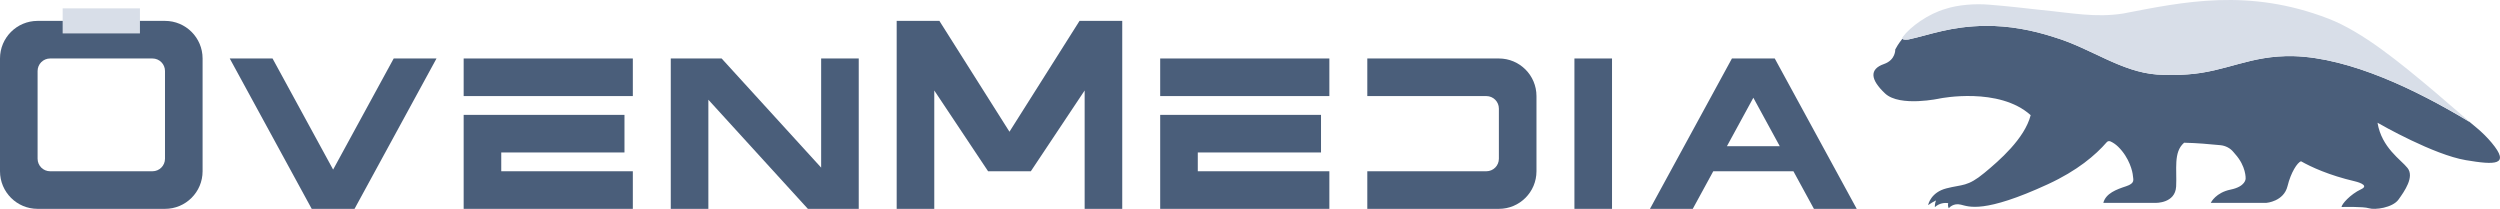
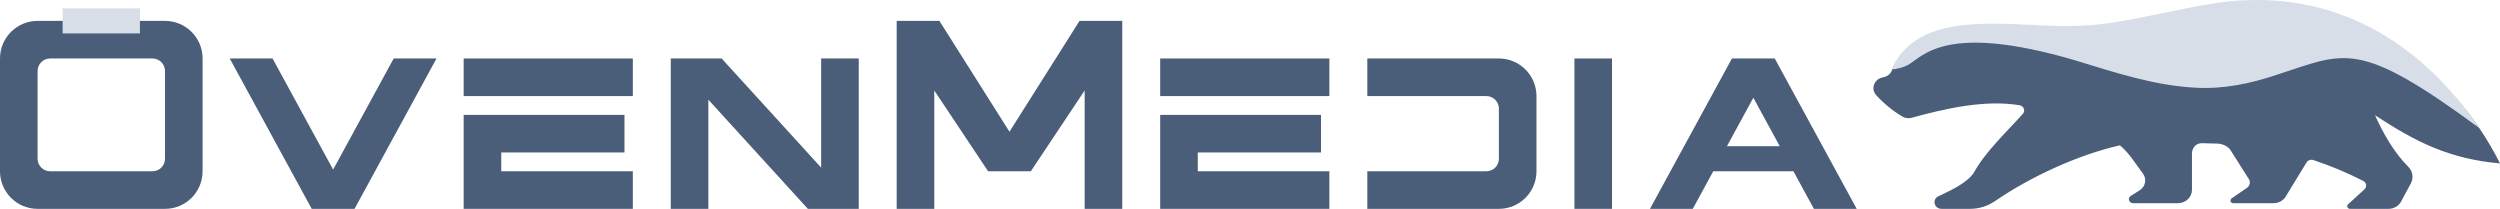
<svg xmlns="http://www.w3.org/2000/svg" id="Layer_2" data-name="Layer 2" viewBox="0 0 2394 200">
  <defs>
    <style>
      .cls-1 {
        fill: #4a5e7a;
      }

      .cls-2 {
        fill: #d8dee8;
      }
    </style>
  </defs>
-   <g id="Layer_1-2" data-name="Layer 1">
+   <g id="Layer_3" data-name="Layer 3">
    <g>
      <g>
-         <path class="cls-1" d="M0,56v108c0,19.88,16.12,36,36,36h122c19.88,0,36-16.12,36-36V56c0-19.88-16.12-36-36-36H36C16.12,20,0,36.12,0,56ZM146,164H48c-6.63,0-12-5.37-12-12v-84c0-6.63,5.37-12,12-12h98c6.63,0,12,5.37,12,12v84c0,6.63-5.37,12-12,12Z" />
-         <path class="cls-1" d="M377.01,56h40.99s-78.51,143.99-78.5,144h-41S219.97,56.02,220,56h40.99l58.01,106.4,58.01-106.4Z" />
+         <path class="cls-1" d="M2306.156,159.677c-13.62-13.51-24.477-32.812-31.82-49.313,39.451,25.872,71.401,41.843,119.664,46.124-3.03-6.11-6.298-12.092-9.79-17.938-50.136-85.315-137.063-134.371-240.362-130.461-44.114.662-106.335,16.889-150.585,17.556-58.59,3.8-153.619-22.117-181.726,42.135-1.442,3.296-4.593,5.656-8.321,6.28h0c-8.446,1.412-12.137,10.944-6.561,17.08,7.175,7.894,15.552,14.773,24.858,20.383,2.709,1.633,6.031,2.125,9.117,1.269,31.477-8.727,70.132-17.569,103.287-12.009,4.062.681,5.804,5.263,3.149,8.235-14.966,16.753-35.326,35.696-46.327,55.314-5.237,9.338-20.189,16.831-30.22,21.556-1.437.677-2.893,1.372-4.355,2.075-6.32,3.037-4.025,12.023,3.071,12.027,7.048.004,20.802.009,27.173.011,8.574.002,16.912-2.573,23.841-7.327,33.47-22.965,79.039-44.298,119.745-53.493,8.342,6.613,14.812,17.415,22.007,26.923,3.771,4.982,2.73,11.872-2.377,15.655l-9.437,6.003c-3.025,2.241-1.342,6.817,2.507,6.817h42.816c7.465,0,13.516-5.697,13.516-12.724l-0-34.55c0-5.704,3.643-10.291,9.7-10.178,4.469.084,10.554.212,14.789.385,4.556.186,10.043,2.507,12.38,6.194l17.592,27.76c1.786,2.819,1.001,6.455-1.813,8.394l-14.691,10.12c-2.11,1.453-1.018,4.598,1.596,4.598h38.541c4.576,0,8.841-2.179,11.334-5.792l20.45-33.495c1.365-1.978,3.991-2.804,6.355-2.021,16.455,5.449,32.498,12.165,47.753,19.957,3.203,1.636,3.774,5.743,1.147,8.121-4.797,4.343-10.924,10.015-15.623,14.266-1.756,1.589-.564,4.381,1.871,4.381h36.802c5.096,0,9.76-2.699,12.06-6.98l9.354-17.406c2.832-5.27,1.851-11.648-2.467-15.932Z" />
+         <path class="cls-2" d="M2151.333.186c-44.114.662-114.417,23.669-158.667,24.336-57.45,3.726-150.001-20.631-180.075,38.977-.707,1.401-.161,3.006,1.438,2.752,3.155-.501,8.119-1.524,12.415-3.73,14.699-7.547,34.37-41.841,160.889-4.696,38.395,11.713,75.313,24.073,115.3,26.169,27.391,1.428,52.241-3.985,76.7-12.08,66.568-21.348,77.496-35.652,194.763,50.652-51.259-75.412-126.099-126.038-222.763-122.38Z" />
+       </g>
+       <g>
+         <path class="cls-1" d="M0,56v108c0,19.882,16.118,36,36,36h122c19.882,0,36-16.118,36-36V56c0-19.882-16.118-36-36-36H36C16.118,20,0,36.118,0,56ZM146,164H48c-6.627,0-12-5.373-12-12v-84c0-6.627,5.373-12,12-12h98c6.627,0,12,5.373,12,12v84c0,6.627-5.373,12-12,12Z" />
+         <path class="cls-1" d="M377.01,56h40.99c.033.01-78.506,143.989-78.499,144h-41.003c.008-.01-78.527-143.982-78.499-144h40.99l58.01,106.398,58.01-106.398Z" />
        <g>
          <rect class="cls-1" x="444" y="56" width="162" height="36" />
          <polygon class="cls-1" points="480 146 598 146 598 110 480 110 444 110 444 146 444 164 444 200 480 200 606 200 606 164 480 164 480 146" />
        </g>
-         <path class="cls-1" d="M786.33,160.51l-95.29-104.51h-48.71s0,144,0,144h36v-104.51l95.29,104.51h48.71s0-144,0-144h-36v104.51Z" />
-         <path class="cls-1" d="M1033.76,20l-67.1,106.14-67.1-106.14h-40.9s0,179.99,0,180h36v-113.36l51.54,77.36h40.92l51.54-77.36v113.36h36s0-180.01,0-180h-40.9Z" />
+         <path class="cls-1" d="M786.333,160.506l-95.293-104.506h-48.707c0-.003,0,143.998,0,144h36v-104.506l95.293,104.506h48.707c0,.003,0-143.997,0-144h-36v104.506Z" />
+         <path class="cls-1" d="M1033.762,20l-67.096,106.143-67.096-106.143h-40.904c0-.006,0,179.994,0,180h36v-113.359l51.539,77.359h40.922l51.539-77.359v113.359h36c0-.006,0-180.006,0-180h-40.904Z" />
        <g>
          <rect class="cls-1" x="1111" y="56" width="162" height="36" />
          <polygon class="cls-1" points="1147 146 1265 146 1265 110 1147 110 1111 110 1111 146 1111 164 1111 200 1147 200 1273 200 1273 164 1147 164 1147 146" />
        </g>
-         <path class="cls-1" d="M1435.33,56h-126v36h114c6.63,0,12,5.37,12,12v48c0,6.63-5.37,12-12,12h-114v36h126c19.88,0,36-16.12,36-36h0v-72h0c0-19.88-16.12-36-36-36h0Z" />
-         <rect class="cls-1" x="1507.67" y="56" width="36" height="144" />
-         <path class="cls-1" d="M1737.01,200h40.99s-78.51-143.99-78.5-144h-41s-78.53,143.98-78.5,144h40.99l19.63-36h76.76l19.63,36ZM1653.7,140l25.3-46.4,25.3,46.4h-50.59Z" />
+         <path class="cls-1" d="M1435.333,56h-126v36h114c6.627,0,12,5.373,12,12v48c0,6.627-5.373,12-12,12h-114v36h126c19.882,0,36-16.118,36-36h0v-72h0c0-19.882-16.118-36-36-36h0Z" />
+         <rect class="cls-1" x="1507.667" y="56" width="36" height="144" />
+         <path class="cls-1" d="M1737.009,200h40.99c.033-.009-78.506-143.989-78.499-144h-41.003c.008.009-78.527,143.982-78.499,144h40.99l19.628-36.001h76.763l19.628,36.001ZM1653.704,140l25.297-46.397,25.296,46.397h-50.593Z" />
        <rect class="cls-2" x="60" y="8" width="74" height="24" />
-       </g>
-       <g>
-         <path class="cls-1" d="M2386.02,136.69c-4.28-5.13-9.04-9.82-14.16-14.11-1.93-1.62-4.31-3.6-7.08-5.9-.08-.07-.16-.14-.24-.2,0,0,0-.02,0-.03-.03-.06-.13-.17-.29-.33.16.16.27.27.29.33.06.12-.21,0-.75-.31-.53-.3-1.29-.79-1.91-1.17-47.11-28.17-110.79-59.64-165.65-61.21-41.8-.89-64,14.92-101.52,17.5-4.31.34-9.14.55-13.68.58-5.25.03-10.64-.11-15.42-.45-34.72-2.58-63.36-25.19-98.36-35.72-21.1-6.9-43.62-11.13-65.92-10.89-33.45.31-53.51,8.67-73.84,13.03h-.08c-1.62.2-4.95.46-5.65-.76h0c-.1.13-.21.26-.31.39-3.57,4.51-5.68,8.18-6.56,9.93h0s.55,9.99-10.8,13.94c-14.13,4.92-13.1,14.89,1.06,28.19,14.16,13.3,52.85,4.72,52.85,4.72,0,0,56.29-11.23,86.58,16.06v.03c-5.85,22.52-30.1,43.49-44.32,55.24-16.34,13.5-20.85,10.85-36.34,14.82-14.85,3.8-17.36,15.07-17.54,16,0,.02.02.04.04.02,2.68-1.88,5.16-3.32,7.43-4.41.02-.01.05.01.04.04-1.2,3.03-1.12,5.86-1.1,6.29,0,.02.03.03.05.02,4.35-3.91,9.28-4.26,12.71-3.86l.02.03c-.65,2.57.42,4.6.58,4.89,0,.02.03.02.04,0,.34-.43,4.26-5.18,11.53-3.41,7.61,1.85,21.97,8.73,83.39-19.59,28.11-12.96,45.59-27.86,56.29-40.21.62-.71,1.57-1.1,2.54-1.03.36.02.72.11,1.05.26,2.45,1.13,4.94,2.75,7.31,5.06,10.99,10.72,13.94,24.22,14.16,27.79.21,3.57,2.54,7.15-6.55,10.12-9.07,2.97-19.41,6.74-21.75,15.84l.03.04h50.03s18.8.6,19.65-15.68c.85-16.28-2.75-32.75,7.4-41.69.08-.07.16-.14.24-.21.2,0,.4,0,.6.01,11.71.25,22.91,1.26,34.09,2.33,4.99.48,9.56,2.86,12.58,6.63.47.58.96,1.17,1.5,1.76,10.78,11.91,10.14,23.62,10.14,23.62,0,0,.21,7.54-14.37,10.52-14.05,2.87-18.68,12.01-19,12.67l.03.04h53.19s0,0,0,0c.09-.01,16.69-1.29,20.28-16.08,3.15-12.95,9.4-22.69,12.93-23.72h.02c9.68,5.46,26.59,13.31,51.49,19.16h0s15.05,3.37,6.13,7.54c-10.68,4.99-18.96,14.64-18.81,17.05l.02.02c.74-.02,20.79-.56,26.18,1.19,5.49,1.79,22.61-.4,28.31-8.34,5.7-7.94,15.36-21.64,8.66-30.17-6.29-8.01-24.77-19.34-28.77-43.33,0-.02.01-.04.03-.03,3.59,2.06,53.77,30.64,84.52,35.81,28.31,4.76,42.82,4.98,24.75-16.68Z" />
-         <path class="cls-2" d="M1827.5,37.8c20.32-4.36,40.39-12.72,73.84-13.03,22.3-.24,44.82,3.99,65.92,10.89,35,10.52,63.64,33.14,98.36,35.72,4.78.34,10.17.48,15.42.45,4.54-.03,9.38-.23,13.68-.58,37.52-2.58,59.72-18.39,101.52-17.5,54.86,1.57,118.54,33.04,165.65,61.21.62.38,1.38.87,1.91,1.17.54.31.81.43.75.31-.05-.11-.4-.45-.97-.94-9.26-7.91-20.23-17.46-33.22-28.55-31.8-26.63-67.5-56.27-100.54-69.05-76.6-29.56-138.89-16.12-196.88-4.92-26.43,4.08-48.65-.55-78.82-3.49-14.29-1.62-32.57-3.68-48.91-4.97-13.94-1.27-30.55.17-42.11,3.97-16.51,4.72-33.72,16.98-41.14,27.04-1.61,2.88,3.37,2.52,5.47,2.27h.08Z" />
      </g>
    </g>
  </g>
</svg>
